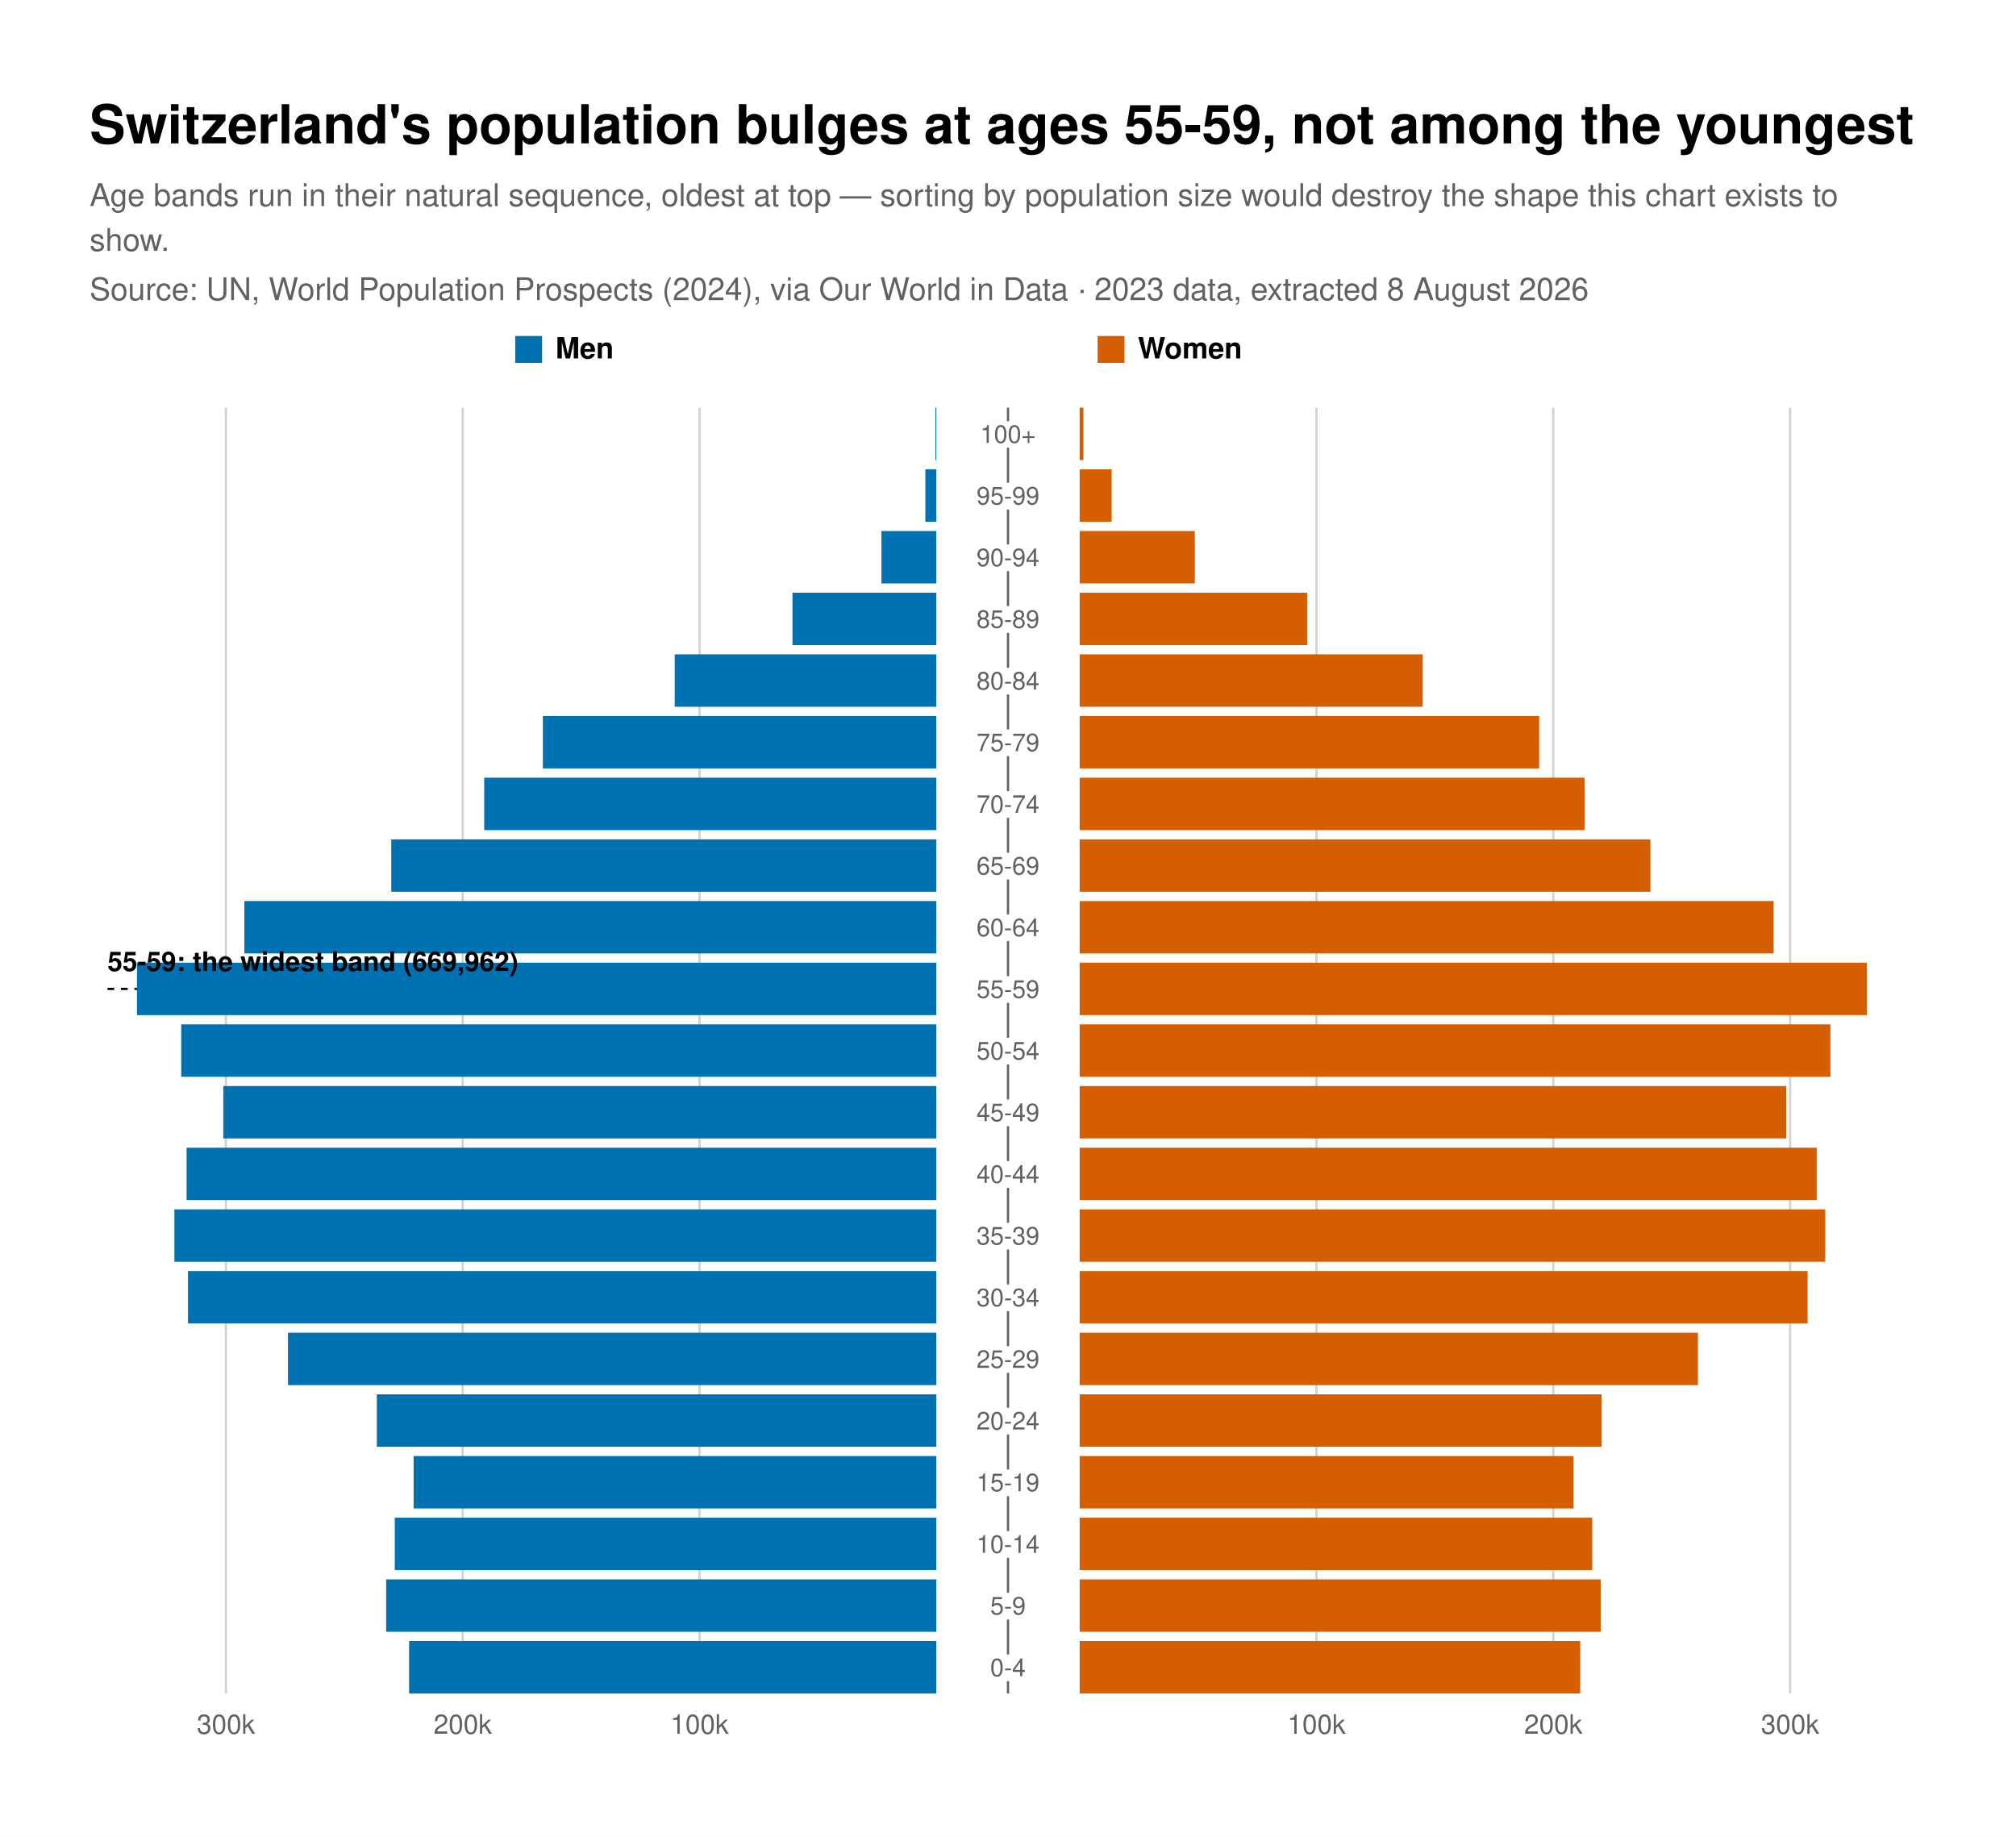
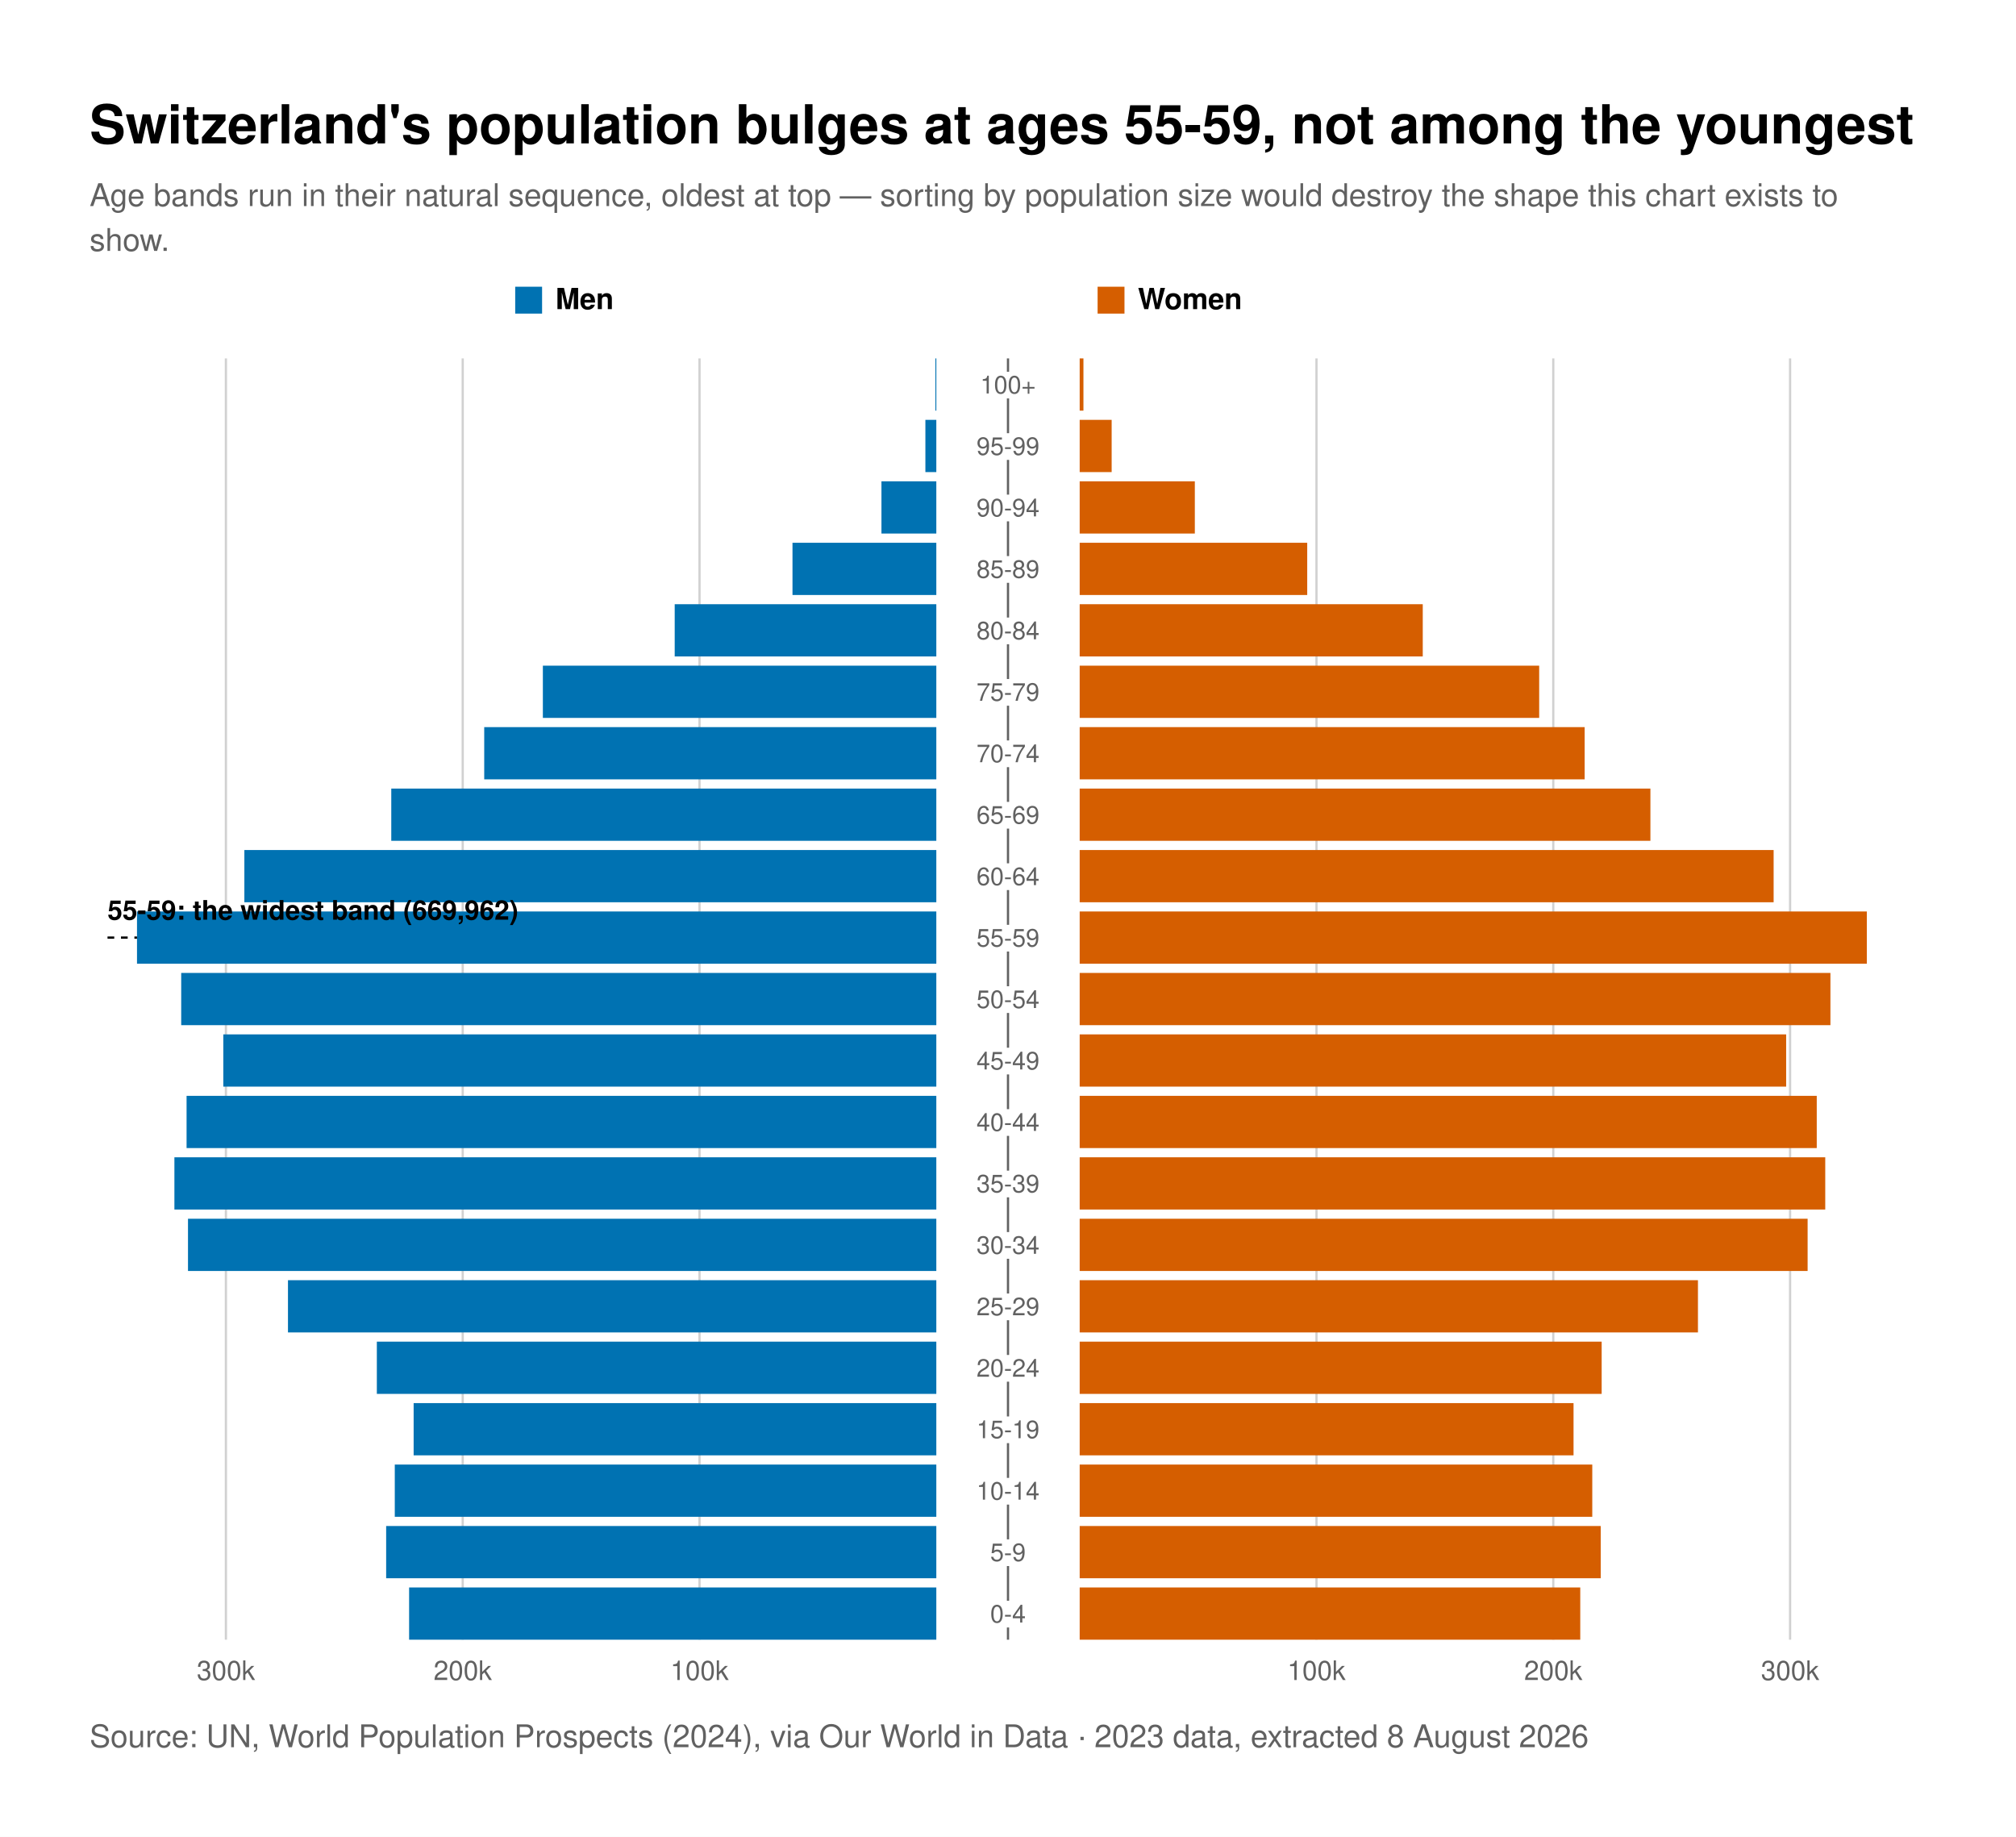
<svg xmlns="http://www.w3.org/2000/svg" width="900" height="820" viewBox="0 0 900 820" role="img" font-family="Helvetica, Arial, sans-serif">
  <rect x="0" y="0" width="900" height="820" fill="#FFFFFF" />
  <text x="40" y="64" fill="#000000" font-size="24" font-weight="700">Switzerland's population bulges at ages 55-59, not among the youngest</text>
  <text x="40" y="92" fill="#616161" font-size="14">Age bands run in their natural sequence, oldest at top — sorting by population size would destroy the shape this chart exists to</text>
  <text x="40" y="112" fill="#616161" font-size="14">show.</text>
-   <text x="40" y="134" fill="#616161" font-size="14">Source: UN, World Population Prospects (2024), via Our World in Data · 2023 data, extracted 8 August 2026</text>
-   <rect x="230" y="150" width="12" height="12" fill="#0072B2" />
-   <text x="248" y="160" fill="#000000" font-size="13" font-weight="600">Men</text>
-   <rect x="490" y="150" width="12" height="12" fill="#D55E00" />
-   <text x="508" y="160" fill="#000000" font-size="13" font-weight="600">Women</text>
+   <text x="40" y="780" fill="#616161" font-size="14">Source: UN, World Population Prospects (2024), via Our World in Data · 2023 data, extracted 8 August 2026</text>
+   <rect x="230" y="128" width="12" height="12" fill="#0072B2" />
+   <text x="248" y="138" fill="#000000" font-size="13" font-weight="600">Men</text>
+   <rect x="490" y="128" width="12" height="12" fill="#D55E00" />
+   <text x="508" y="138" fill="#000000" font-size="13" font-weight="600">Women</text>
  <g>
-     <line x1="312.286" x2="312.286" y1="182" y2="756" stroke="#d1d1d1" stroke-width="1" />
-     <text x="312.286" y="774" fill="#616161" font-size="12" text-anchor="middle">100k</text>
+     <line x1="312.286" x2="312.286" y1="160" y2="732" stroke="#d1d1d1" stroke-width="1" />
+     <text x="312.286" y="750" fill="#616161" font-size="12" text-anchor="middle">100k</text>
  </g>
  <g>
-     <line x1="206.571" x2="206.571" y1="182" y2="756" stroke="#d1d1d1" stroke-width="1" />
-     <text x="206.571" y="774" fill="#616161" font-size="12" text-anchor="middle">200k</text>
+     <line x1="206.571" x2="206.571" y1="160" y2="732" stroke="#d1d1d1" stroke-width="1" />
+     <text x="206.571" y="750" fill="#616161" font-size="12" text-anchor="middle">200k</text>
  </g>
  <g>
-     <line x1="100.857" x2="100.857" y1="182" y2="756" stroke="#d1d1d1" stroke-width="1" />
-     <text x="100.857" y="774" fill="#616161" font-size="12" text-anchor="middle">300k</text>
+     <line x1="100.857" x2="100.857" y1="160" y2="732" stroke="#d1d1d1" stroke-width="1" />
+     <text x="100.857" y="750" fill="#616161" font-size="12" text-anchor="middle">300k</text>
  </g>
  <g>
-     <line x1="587.714" x2="587.714" y1="182" y2="756" stroke="#d1d1d1" stroke-width="1" />
-     <text x="587.714" y="774" fill="#616161" font-size="12" text-anchor="middle">100k</text>
+     <line x1="587.714" x2="587.714" y1="160" y2="732" stroke="#d1d1d1" stroke-width="1" />
+     <text x="587.714" y="750" fill="#616161" font-size="12" text-anchor="middle">100k</text>
  </g>
  <g>
-     <line x1="693.429" x2="693.429" y1="182" y2="756" stroke="#d1d1d1" stroke-width="1" />
-     <text x="693.429" y="774" fill="#616161" font-size="12" text-anchor="middle">200k</text>
+     <line x1="693.429" x2="693.429" y1="160" y2="732" stroke="#d1d1d1" stroke-width="1" />
+     <text x="693.429" y="750" fill="#616161" font-size="12" text-anchor="middle">200k</text>
  </g>
  <g>
-     <line x1="799.143" x2="799.143" y1="182" y2="756" stroke="#d1d1d1" stroke-width="1" />
-     <text x="799.143" y="774" fill="#616161" font-size="12" text-anchor="middle">300k</text>
+     <line x1="799.143" x2="799.143" y1="160" y2="732" stroke="#d1d1d1" stroke-width="1" />
+     <text x="799.143" y="750" fill="#616161" font-size="12" text-anchor="middle">300k</text>
  </g>
-   <line x1="450" x2="450" y1="182" y2="188.009" stroke="#616161" stroke-width="1" />
-   <line x1="450" x2="450" y1="199.91" y2="215.528" stroke="#616161" stroke-width="1" />
-   <line x1="450" x2="450" y1="227.445" y2="243.047" stroke="#616161" stroke-width="1" />
-   <line x1="450" x2="450" y1="254.975" y2="270.577" stroke="#616161" stroke-width="1" />
-   <line x1="450" x2="450" y1="282.51" y2="298.107" stroke="#616161" stroke-width="1" />
-   <line x1="450" x2="450" y1="310.04" y2="325.648" stroke="#616161" stroke-width="1" />
-   <line x1="450" x2="450" y1="337.565" y2="353.167" stroke="#616161" stroke-width="1" />
-   <line x1="450" x2="450" y1="365.09" y2="380.686" stroke="#616161" stroke-width="1" />
-   <line x1="450" x2="450" y1="392.625" y2="408.216" stroke="#616161" stroke-width="1" />
-   <line x1="450" x2="450" y1="420.15" y2="435.768" stroke="#616161" stroke-width="1" />
-   <line x1="450" x2="450" y1="447.685" y2="463.287" stroke="#616161" stroke-width="1" />
-   <line x1="450" x2="450" y1="475.209" y2="490.817" stroke="#616161" stroke-width="1" />
-   <line x1="450" x2="450" y1="502.745" y2="518.347" stroke="#616161" stroke-width="1" />
-   <line x1="450" x2="450" y1="530.269" y2="545.888" stroke="#616161" stroke-width="1" />
-   <line x1="450" x2="450" y1="557.805" y2="573.407" stroke="#616161" stroke-width="1" />
-   <line x1="450" x2="450" y1="585.329" y2="600.932" stroke="#616161" stroke-width="1" />
-   <line x1="450" x2="450" y1="612.865" y2="628.462" stroke="#616161" stroke-width="1" />
-   <line x1="450" x2="450" y1="640.389" y2="656.008" stroke="#616161" stroke-width="1" />
-   <line x1="450" x2="450" y1="667.925" y2="683.527" stroke="#616161" stroke-width="1" />
-   <line x1="450" x2="450" y1="695.449" y2="711.068" stroke="#616161" stroke-width="1" />
-   <line x1="450" x2="450" y1="722.985" y2="738.587" stroke="#616161" stroke-width="1" />
-   <line x1="450" x2="450" y1="750.509" y2="756" stroke="#616161" stroke-width="1" />
+   <line x1="450" x2="450" y1="160" y2="165.968" stroke="#616161" stroke-width="1" />
+   <line x1="450" x2="450" y1="177.869" y2="193.391" stroke="#616161" stroke-width="1" />
+   <line x1="450" x2="450" y1="205.308" y2="220.815" stroke="#616161" stroke-width="1" />
+   <line x1="450" x2="450" y1="232.742" y2="248.249" stroke="#616161" stroke-width="1" />
+   <line x1="450" x2="450" y1="260.182" y2="275.683" stroke="#616161" stroke-width="1" />
+   <line x1="450" x2="450" y1="287.616" y2="303.128" stroke="#616161" stroke-width="1" />
+   <line x1="450" x2="450" y1="315.045" y2="330.551" stroke="#616161" stroke-width="1" />
+   <line x1="450" x2="450" y1="342.473" y2="357.974" stroke="#616161" stroke-width="1" />
+   <line x1="450" x2="450" y1="369.913" y2="385.408" stroke="#616161" stroke-width="1" />
+   <line x1="450" x2="450" y1="397.341" y2="412.864" stroke="#616161" stroke-width="1" />
+   <line x1="450" x2="450" y1="424.781" y2="440.287" stroke="#616161" stroke-width="1" />
+   <line x1="450" x2="450" y1="452.209" y2="467.721" stroke="#616161" stroke-width="1" />
+   <line x1="450" x2="450" y1="479.649" y2="495.155" stroke="#616161" stroke-width="1" />
+   <line x1="450" x2="450" y1="507.078" y2="522.6" stroke="#616161" stroke-width="1" />
+   <line x1="450" x2="450" y1="534.517" y2="550.023" stroke="#616161" stroke-width="1" />
+   <line x1="450" x2="450" y1="561.946" y2="577.452" stroke="#616161" stroke-width="1" />
+   <line x1="450" x2="450" y1="589.385" y2="604.886" stroke="#616161" stroke-width="1" />
+   <line x1="450" x2="450" y1="616.814" y2="632.336" stroke="#616161" stroke-width="1" />
+   <line x1="450" x2="450" y1="644.253" y2="659.76" stroke="#616161" stroke-width="1" />
+   <line x1="450" x2="450" y1="671.682" y2="687.204" stroke="#616161" stroke-width="1" />
+   <line x1="450" x2="450" y1="699.121" y2="714.628" stroke="#616161" stroke-width="1" />
+   <line x1="450" x2="450" y1="726.55" y2="732" stroke="#616161" stroke-width="1" />
  <g>
-     <rect x="182.638" y="732.6" width="235.362" height="23.4" fill="#0072B2" />
-     <rect x="482" y="732.6" width="223.469" height="23.4" fill="#D55E00" />
-     <text x="450" y="748.3" fill="#616161" font-size="11" text-anchor="middle">0-4</text>
+     <rect x="182.638" y="708.681" width="235.362" height="23.319" fill="#0072B2" />
+     <rect x="482" y="708.681" width="223.469" height="23.319" fill="#D55E00" />
+     <text x="450" y="724.341" fill="#616161" font-size="11" text-anchor="middle">0-4</text>
  </g>
  <g>
-     <rect x="172.392" y="705.07" width="245.608" height="23.4" fill="#0072B2" />
-     <rect x="482" y="705.07" width="232.615" height="23.4" fill="#D55E00" />
-     <text x="450" y="720.77" fill="#616161" font-size="11" text-anchor="middle">5-9</text>
+     <rect x="172.392" y="681.247" width="245.608" height="23.319" fill="#0072B2" />
+     <rect x="482" y="681.247" width="232.615" height="23.319" fill="#D55E00" />
+     <text x="450" y="696.906" fill="#616161" font-size="11" text-anchor="middle">5-9</text>
  </g>
  <g>
-     <rect x="176.241" y="677.54" width="241.759" height="23.4" fill="#0072B2" />
-     <rect x="482" y="677.54" width="228.833" height="23.4" fill="#D55E00" />
-     <text x="450" y="693.24" fill="#616161" font-size="11" text-anchor="middle">10-14</text>
+     <rect x="176.241" y="653.813" width="241.759" height="23.319" fill="#0072B2" />
+     <rect x="482" y="653.813" width="228.833" height="23.319" fill="#D55E00" />
+     <text x="450" y="669.472" fill="#616161" font-size="11" text-anchor="middle">10-14</text>
  </g>
  <g>
-     <rect x="184.66" y="650.01" width="233.34" height="23.4" fill="#0072B2" />
-     <rect x="482" y="650.01" width="220.473" height="23.4" fill="#D55E00" />
-     <text x="450" y="665.71" fill="#616161" font-size="11" text-anchor="middle">15-19</text>
+     <rect x="184.66" y="626.379" width="233.34" height="23.319" fill="#0072B2" />
+     <rect x="482" y="626.379" width="220.473" height="23.319" fill="#D55E00" />
+     <text x="450" y="642.038" fill="#616161" font-size="11" text-anchor="middle">15-19</text>
  </g>
  <g>
-     <rect x="168.234" y="622.48" width="249.766" height="23.4" fill="#0072B2" />
-     <rect x="482" y="622.48" width="233.029" height="23.4" fill="#D55E00" />
-     <text x="450" y="638.18" fill="#616161" font-size="11" text-anchor="middle">20-24</text>
+     <rect x="168.234" y="598.945" width="249.766" height="23.319" fill="#0072B2" />
+     <rect x="482" y="598.945" width="233.029" height="23.319" fill="#D55E00" />
+     <text x="450" y="614.604" fill="#616161" font-size="11" text-anchor="middle">20-24</text>
  </g>
  <g>
-     <rect x="128.561" y="594.95" width="289.439" height="23.4" fill="#0072B2" />
-     <rect x="482" y="594.95" width="276.013" height="23.4" fill="#D55E00" />
-     <text x="450" y="610.65" fill="#616161" font-size="11" text-anchor="middle">25-29</text>
+     <rect x="128.561" y="571.511" width="289.439" height="23.319" fill="#0072B2" />
+     <rect x="482" y="571.511" width="276.013" height="23.319" fill="#D55E00" />
+     <text x="450" y="587.17" fill="#616161" font-size="11" text-anchor="middle">25-29</text>
  </g>
  <g>
-     <rect x="83.926" y="567.42" width="334.074" height="23.4" fill="#0072B2" />
-     <rect x="482" y="567.42" width="324.972" height="23.4" fill="#D55E00" />
-     <text x="450" y="583.12" fill="#616161" font-size="11" text-anchor="middle">30-34</text>
+     <rect x="83.926" y="544.077" width="334.074" height="23.319" fill="#0072B2" />
+     <rect x="482" y="544.077" width="324.972" height="23.319" fill="#D55E00" />
+     <text x="450" y="559.736" fill="#616161" font-size="11" text-anchor="middle">30-34</text>
  </g>
  <g>
-     <rect x="77.858" y="539.89" width="340.142" height="23.4" fill="#0072B2" />
-     <rect x="482" y="539.89" width="332.842" height="23.4" fill="#D55E00" />
-     <text x="450" y="555.59" fill="#616161" font-size="11" text-anchor="middle">35-39</text>
+     <rect x="77.858" y="516.643" width="340.142" height="23.319" fill="#0072B2" />
+     <rect x="482" y="516.643" width="332.842" height="23.319" fill="#D55E00" />
+     <text x="450" y="532.302" fill="#616161" font-size="11" text-anchor="middle">35-39</text>
  </g>
  <g>
-     <rect x="83.293" y="512.36" width="334.707" height="23.4" fill="#0072B2" />
-     <rect x="482" y="512.36" width="329.049" height="23.4" fill="#D55E00" />
-     <text x="450" y="528.06" fill="#616161" font-size="11" text-anchor="middle">40-44</text>
+     <rect x="83.293" y="489.209" width="334.707" height="23.319" fill="#0072B2" />
+     <rect x="482" y="489.209" width="329.049" height="23.319" fill="#D55E00" />
+     <text x="450" y="504.868" fill="#616161" font-size="11" text-anchor="middle">40-44</text>
  </g>
  <g>
-     <rect x="99.693" y="484.83" width="318.307" height="23.4" fill="#0072B2" />
-     <rect x="482" y="484.83" width="315.389" height="23.4" fill="#D55E00" />
-     <text x="450" y="500.53" fill="#616161" font-size="11" text-anchor="middle">45-49</text>
+     <rect x="99.693" y="461.775" width="318.307" height="23.319" fill="#0072B2" />
+     <rect x="482" y="461.775" width="315.389" height="23.319" fill="#D55E00" />
+     <text x="450" y="477.434" fill="#616161" font-size="11" text-anchor="middle">45-49</text>
  </g>
  <g>
-     <rect x="80.894" y="457.3" width="337.106" height="23.4" fill="#0072B2" />
-     <rect x="482" y="457.3" width="335.153" height="23.4" fill="#D55E00" />
-     <text x="450" y="473" fill="#616161" font-size="11" text-anchor="middle">50-54</text>
+     <rect x="80.894" y="434.341" width="337.106" height="23.319" fill="#0072B2" />
+     <rect x="482" y="434.341" width="335.153" height="23.319" fill="#D55E00" />
+     <text x="450" y="450" fill="#616161" font-size="11" text-anchor="middle">50-54</text>
  </g>
  <g>
-     <rect x="61.162" y="429.77" width="356.838" height="23.4" fill="#0072B2" />
-     <rect x="482" y="429.77" width="351.408" height="23.4" fill="#D55E00" />
-     <text x="450" y="445.47" fill="#616161" font-size="11" text-anchor="middle">55-59</text>
+     <rect x="61.162" y="406.906" width="356.838" height="23.319" fill="#0072B2" />
+     <rect x="482" y="406.906" width="351.408" height="23.319" fill="#D55E00" />
+     <text x="450" y="422.566" fill="#616161" font-size="11" text-anchor="middle">55-59</text>
  </g>
  <g>
-     <rect x="109.091" y="402.24" width="308.909" height="23.4" fill="#0072B2" />
-     <rect x="482" y="402.24" width="309.798" height="23.4" fill="#D55E00" />
-     <text x="450" y="417.94" fill="#616161" font-size="11" text-anchor="middle">60-64</text>
+     <rect x="109.091" y="379.472" width="308.909" height="23.319" fill="#0072B2" />
+     <rect x="482" y="379.472" width="309.798" height="23.319" fill="#D55E00" />
+     <text x="450" y="395.132" fill="#616161" font-size="11" text-anchor="middle">60-64</text>
  </g>
  <g>
-     <rect x="174.675" y="374.71" width="243.325" height="23.4" fill="#0072B2" />
-     <rect x="482" y="374.71" width="254.789" height="23.4" fill="#D55E00" />
-     <text x="450" y="390.41" fill="#616161" font-size="11" text-anchor="middle">65-69</text>
+     <rect x="174.675" y="352.038" width="243.325" height="23.319" fill="#0072B2" />
+     <rect x="482" y="352.038" width="254.789" height="23.319" fill="#D55E00" />
+     <text x="450" y="367.698" fill="#616161" font-size="11" text-anchor="middle">65-69</text>
  </g>
  <g>
-     <rect x="216.17" y="347.18" width="201.83" height="23.4" fill="#0072B2" />
-     <rect x="482" y="347.18" width="225.438" height="23.4" fill="#D55E00" />
-     <text x="450" y="362.88" fill="#616161" font-size="11" text-anchor="middle">70-74</text>
+     <rect x="216.17" y="324.604" width="201.83" height="23.319" fill="#0072B2" />
+     <rect x="482" y="324.604" width="225.438" height="23.319" fill="#D55E00" />
+     <text x="450" y="340.264" fill="#616161" font-size="11" text-anchor="middle">70-74</text>
  </g>
  <g>
-     <rect x="242.35" y="319.65" width="175.65" height="23.4" fill="#0072B2" />
-     <rect x="482" y="319.65" width="205.135" height="23.4" fill="#D55E00" />
-     <text x="450" y="335.35" fill="#616161" font-size="11" text-anchor="middle">75-79</text>
+     <rect x="242.35" y="297.17" width="175.65" height="23.319" fill="#0072B2" />
+     <rect x="482" y="297.17" width="205.135" height="23.319" fill="#D55E00" />
+     <text x="450" y="312.83" fill="#616161" font-size="11" text-anchor="middle">75-79</text>
  </g>
  <g>
-     <rect x="301.205" y="292.12" width="116.795" height="23.4" fill="#0072B2" />
-     <rect x="482" y="292.12" width="153.159" height="23.4" fill="#D55E00" />
-     <text x="450" y="307.82" fill="#616161" font-size="11" text-anchor="middle">80-84</text>
+     <rect x="301.205" y="269.736" width="116.795" height="23.319" fill="#0072B2" />
+     <rect x="482" y="269.736" width="153.159" height="23.319" fill="#D55E00" />
+     <text x="450" y="285.396" fill="#616161" font-size="11" text-anchor="middle">80-84</text>
  </g>
  <g>
-     <rect x="353.79" y="264.59" width="64.21" height="23.4" fill="#0072B2" />
-     <rect x="482" y="264.59" width="101.581" height="23.4" fill="#D55E00" />
-     <text x="450" y="280.29" fill="#616161" font-size="11" text-anchor="middle">85-89</text>
+     <rect x="353.79" y="242.302" width="64.21" height="23.319" fill="#0072B2" />
+     <rect x="482" y="242.302" width="101.581" height="23.319" fill="#D55E00" />
+     <text x="450" y="257.962" fill="#616161" font-size="11" text-anchor="middle">85-89</text>
  </g>
  <g>
-     <rect x="393.506" y="237.06" width="24.494" height="23.4" fill="#0072B2" />
-     <rect x="482" y="237.06" width="51.405" height="23.4" fill="#D55E00" />
-     <text x="450" y="252.76" fill="#616161" font-size="11" text-anchor="middle">90-94</text>
+     <rect x="393.506" y="214.868" width="24.494" height="23.319" fill="#0072B2" />
+     <rect x="482" y="214.868" width="51.405" height="23.319" fill="#D55E00" />
+     <text x="450" y="230.528" fill="#616161" font-size="11" text-anchor="middle">90-94</text>
  </g>
  <g>
-     <rect x="413.12" y="209.53" width="4.88" height="23.4" fill="#0072B2" />
-     <rect x="482" y="209.53" width="14.274" height="23.4" fill="#D55E00" />
-     <text x="450" y="225.23" fill="#616161" font-size="11" text-anchor="middle">95-99</text>
+     <rect x="413.12" y="187.434" width="4.88" height="23.319" fill="#0072B2" />
+     <rect x="482" y="187.434" width="14.274" height="23.319" fill="#D55E00" />
+     <text x="450" y="203.094" fill="#616161" font-size="11" text-anchor="middle">95-99</text>
  </g>
  <g>
-     <rect x="417.593" y="182" width="0.407" height="23.4" fill="#0072B2" />
-     <rect x="482" y="182" width="1.677" height="23.4" fill="#D55E00" />
-     <text x="450" y="197.7" fill="#616161" font-size="11" text-anchor="middle">100+</text>
+     <rect x="417.593" y="160" width="0.407" height="23.319" fill="#0072B2" />
+     <rect x="482" y="160" width="1.677" height="23.319" fill="#D55E00" />
+     <text x="450" y="175.659" fill="#616161" font-size="11" text-anchor="middle">100+</text>
  </g>
  <g>
-     <line x1="48" x2="61.162" y1="441.47" y2="441.47" stroke="#000000" stroke-width="1" stroke-dasharray="3 3" />
-     <text x="48" y="433.47" fill="#000000" font-size="12" font-weight="700">55-59: the widest band (669,962)</text>
+     <line x1="48" x2="61.162" y1="418.566" y2="418.566" stroke="#000000" stroke-width="1" stroke-dasharray="3 3" />
+     <text x="48" y="410.566" fill="#000000" font-size="12" font-weight="700">55-59: the widest band (669,962)</text>
  </g>
</svg>
